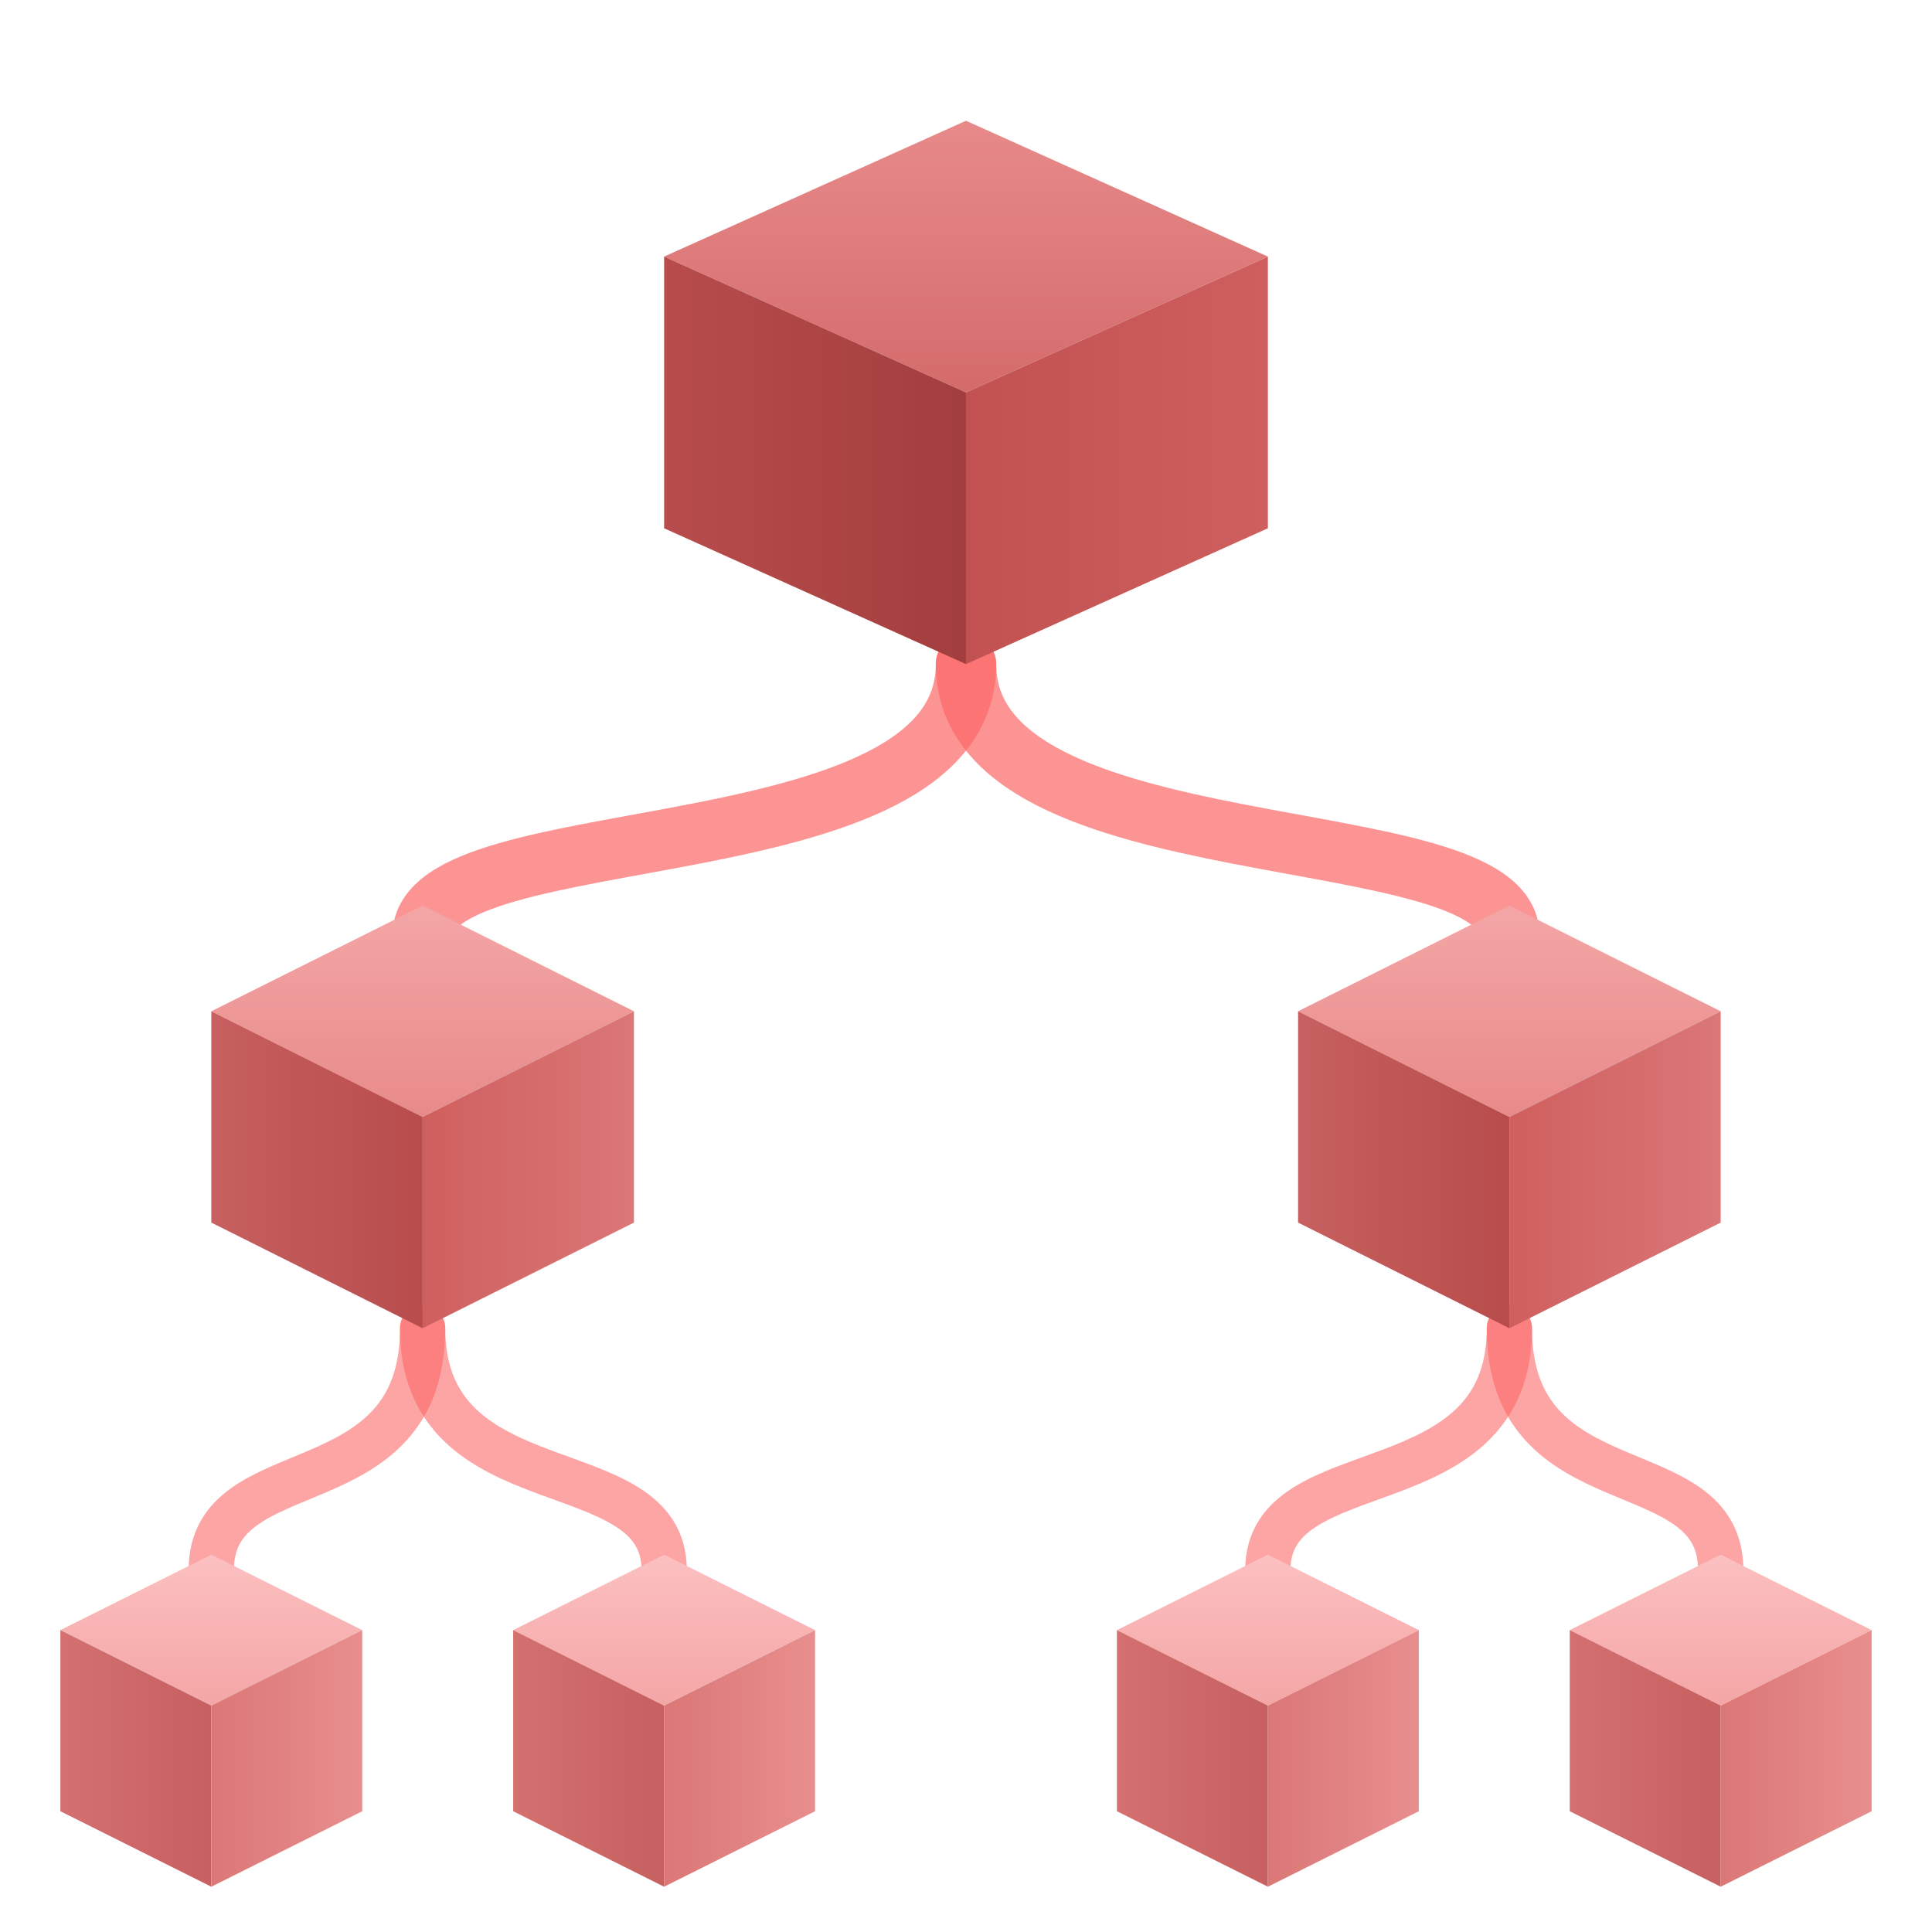
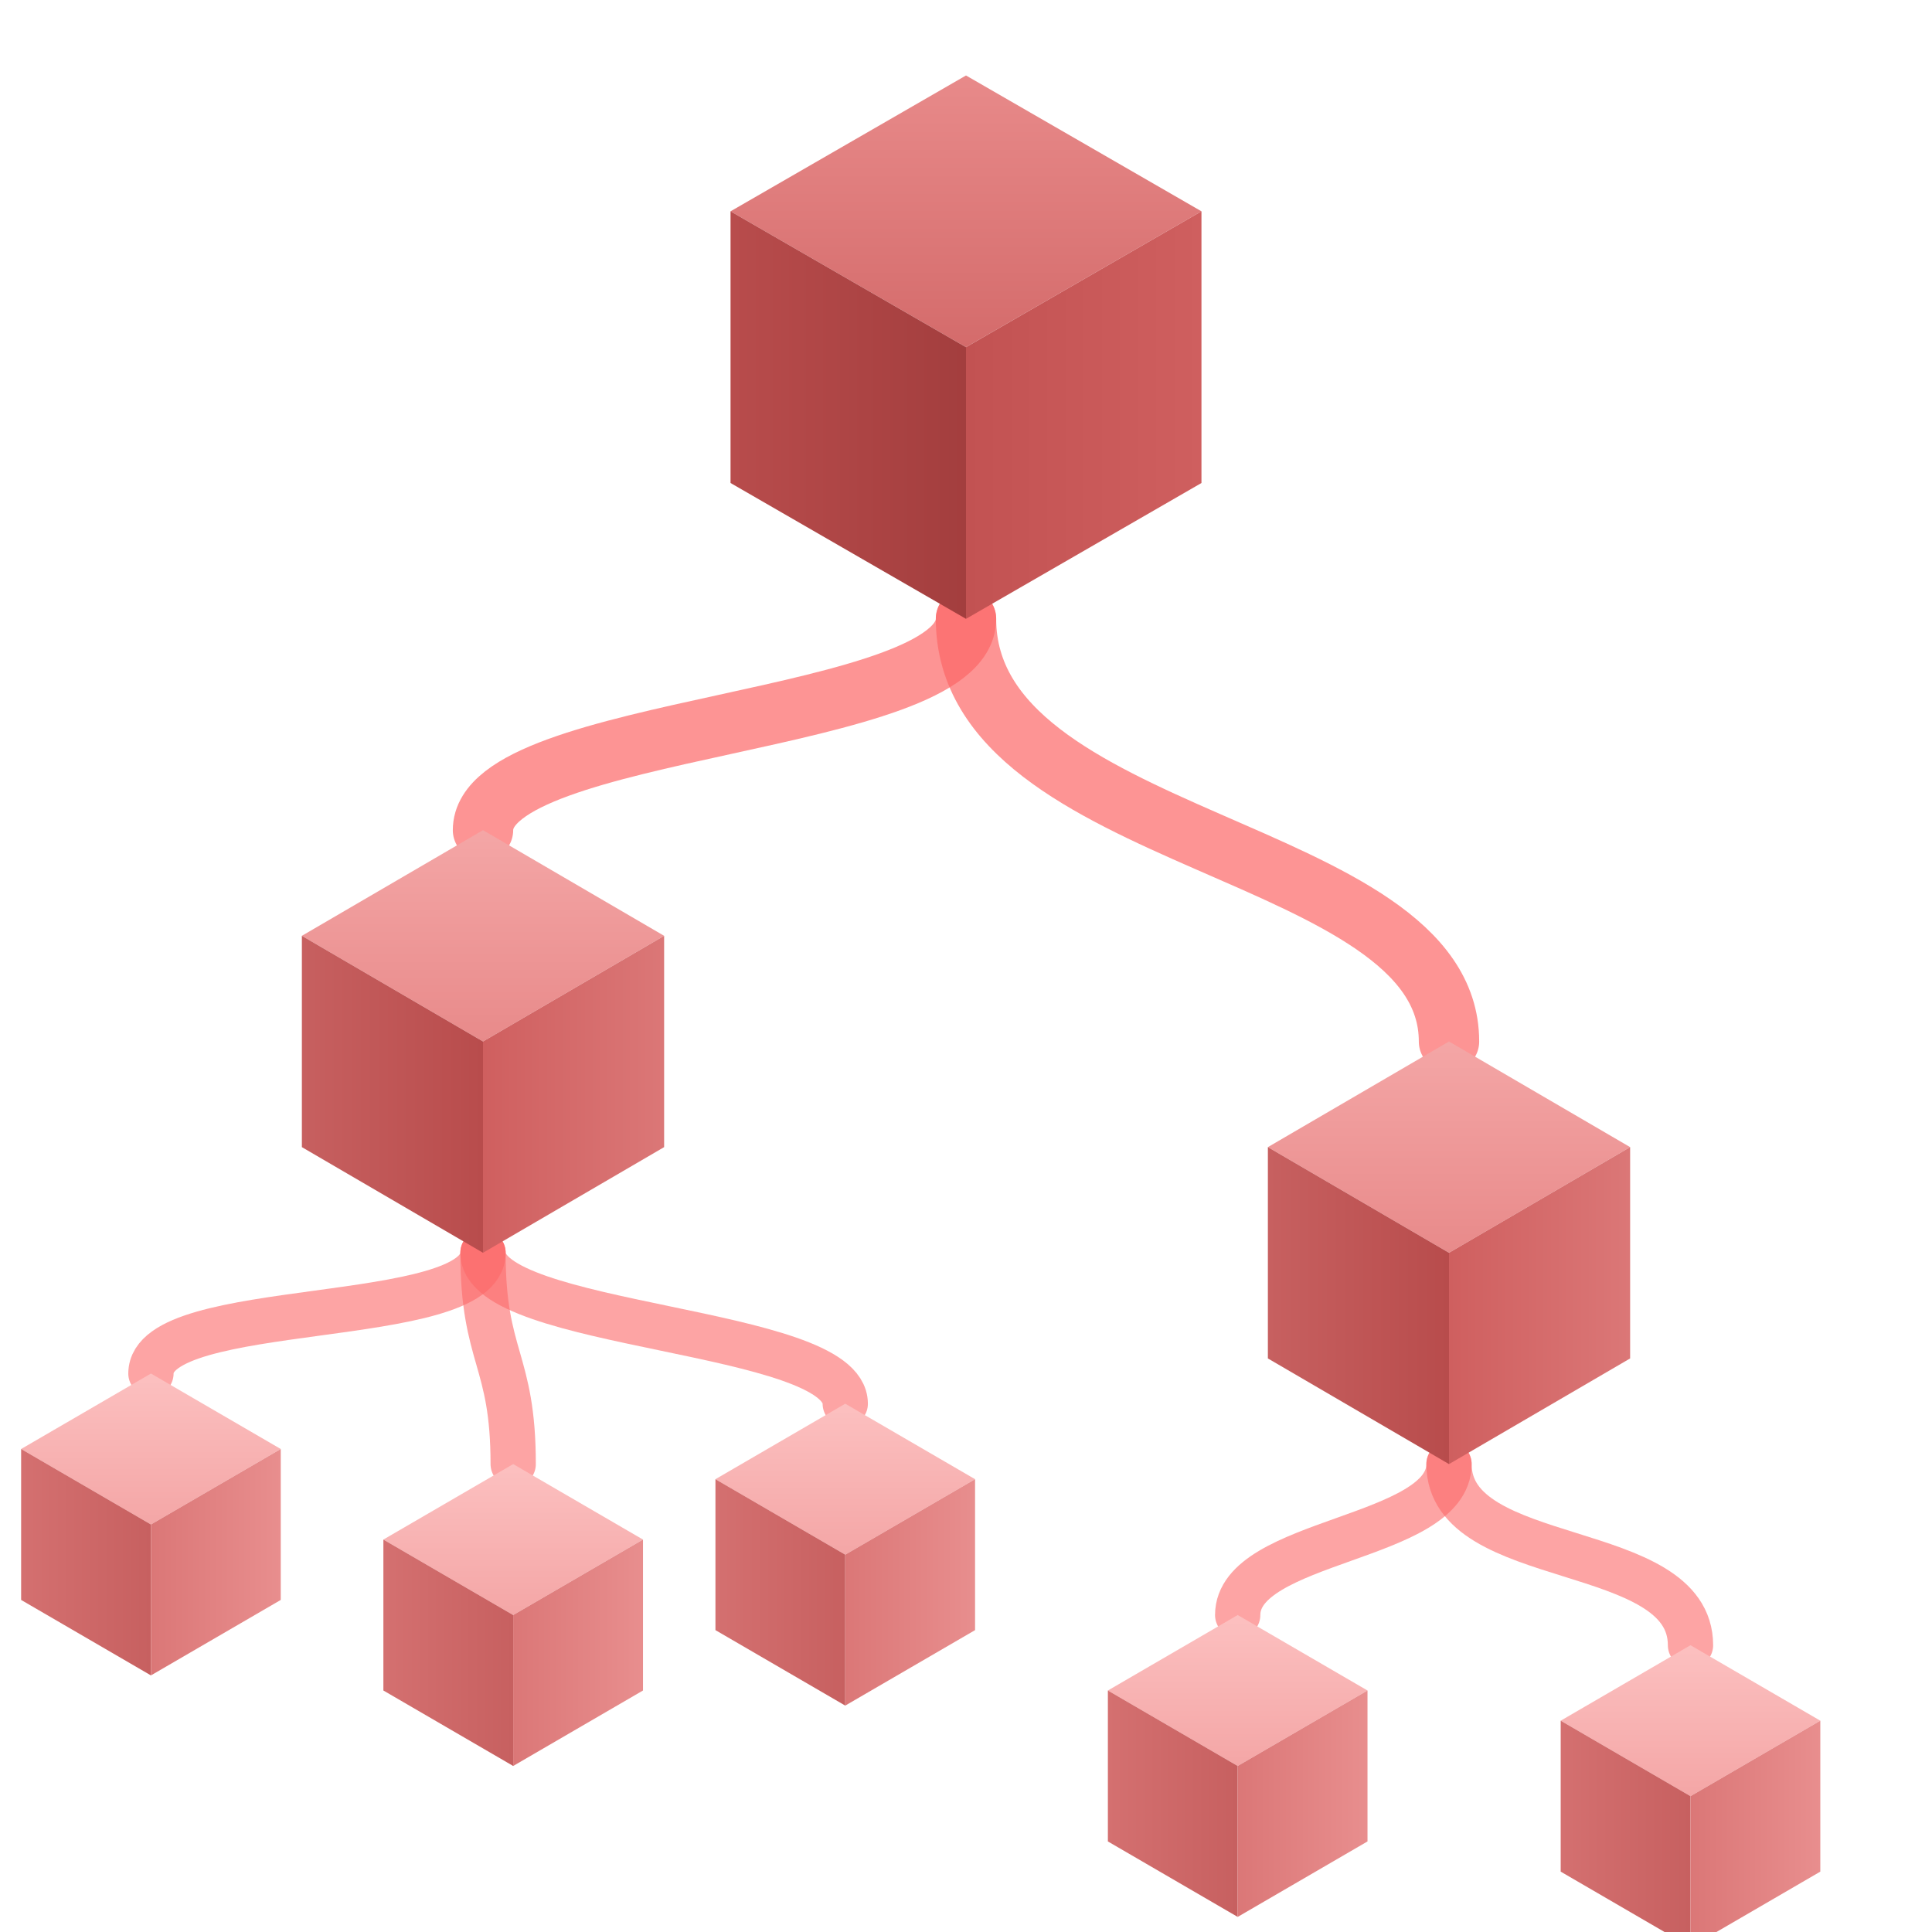
<svg xmlns="http://www.w3.org/2000/svg" viewBox="0 0 64 64" width="64" height="64">
  <defs>
    <linearGradient id="top-lg" x1="0" y1="0" x2="0" y2="1">
      <stop offset="0%" stop-color="#e88a8a" />
      <stop offset="100%" stop-color="#d46b6b" />
    </linearGradient>
    <linearGradient id="left-lg" x1="0" y1="0" x2="1" y2="0">
      <stop offset="0%" stop-color="#b84c4c" />
      <stop offset="100%" stop-color="#a33e3e" />
    </linearGradient>
    <linearGradient id="right-lg" x1="1" y1="0" x2="0" y2="0">
      <stop offset="0%" stop-color="#cf5f5f" />
      <stop offset="100%" stop-color="#c25252" />
    </linearGradient>
    <linearGradient id="top-md" x1="0" y1="0" x2="0" y2="1">
      <stop offset="0%" stop-color="#f4a6a6" />
      <stop offset="100%" stop-color="#e88a8a" />
    </linearGradient>
    <linearGradient id="left-md" x1="0" y1="0" x2="1" y2="0">
      <stop offset="0%" stop-color="#c76060" />
      <stop offset="100%" stop-color="#b84c4c" />
    </linearGradient>
    <linearGradient id="right-md" x1="1" y1="0" x2="0" y2="0">
      <stop offset="0%" stop-color="#db7777" />
      <stop offset="100%" stop-color="#cf5f5f" />
    </linearGradient>
    <linearGradient id="top-sm" x1="0" y1="0" x2="0" y2="1">
      <stop offset="0%" stop-color="#fcc0c0" />
      <stop offset="100%" stop-color="#f4a6a6" />
    </linearGradient>
    <linearGradient id="left-sm" x1="0" y1="0" x2="1" y2="0">
      <stop offset="0%" stop-color="#d47070" />
      <stop offset="100%" stop-color="#c76060" />
    </linearGradient>
    <linearGradient id="right-sm" x1="1" y1="0" x2="0" y2="0">
      <stop offset="0%" stop-color="#e88e8e" />
      <stop offset="100%" stop-color="#db7777" />
    </linearGradient>
  </defs>
-   <path d="M 32 22 C 32 29, 14 27, 14 31" stroke="rgba(252,103,103,0.7)" stroke-width="2" fill="none" stroke-linecap="round" />
-   <path d="M 32 22 C 32 29, 50 27, 50 31" stroke="rgba(252,103,103,0.7)" stroke-width="2" fill="none" stroke-linecap="round" />
-   <path d="M 14 44 C 14 50, 7 48, 7 52" stroke="rgba(252,103,103,0.6)" stroke-width="1.5" fill="none" stroke-linecap="round" />
-   <path d="M 14 44 C 14 50, 22 48, 22 52" stroke="rgba(252,103,103,0.6)" stroke-width="1.5" fill="none" stroke-linecap="round" />
-   <path d="M 50 44 C 50 50, 42 48, 42 52" stroke="rgba(252,103,103,0.6)" stroke-width="1.5" fill="none" stroke-linecap="round" />
-   <path d="M 50 44 C 50 50, 57 48, 57 52" stroke="rgba(252,103,103,0.6)" stroke-width="1.5" fill="none" stroke-linecap="round" />
-   <g transform="translate(32, 11)">
-     <polygon points="0,-7 10,-2.5 0,2 -10,-2.5" fill="url(#top-lg)" />
-     <polygon points="-10,-2.5 0,2 0,11 -10,6.5" fill="url(#left-lg)" />
-     <polygon points="10,-2.5 0,2 0,11 10,6.5" fill="url(#right-lg)" />
+   <path d="M 32 20.5 C 32 24, 16 24, 16 27.5" stroke="rgba(252,103,103,0.7)" stroke-width="2" fill="none" stroke-linecap="round" />
+   <path d="M 32 20.5 C 32 28, 48 28, 48 34.5" stroke="rgba(252,103,103,0.7)" stroke-width="2" fill="none" stroke-linecap="round" />
+   <path d="M 16 41.5 C 16 44, 5 43, 5 45.5" stroke="rgba(252,103,103,0.6)" stroke-width="1.5" fill="none" stroke-linecap="round" />
+   <path d="M 16 41.5 C 16 45, 17 45, 17 48.5" stroke="rgba(252,103,103,0.6)" stroke-width="1.5" fill="none" stroke-linecap="round" />
+   <path d="M 16 41.5 C 16 44, 28 44, 28 46.5" stroke="rgba(252,103,103,0.6)" stroke-width="1.5" fill="none" stroke-linecap="round" />
+   <path d="M 48 48.5 C 48 51, 41 51, 41 53.5" stroke="rgba(252,103,103,0.6)" stroke-width="1.5" fill="none" stroke-linecap="round" />
+   <path d="M 48 48.5 C 48 52, 56 51, 56 54.5" stroke="rgba(252,103,103,0.6)" stroke-width="1.5" fill="none" stroke-linecap="round" />
+   <g transform="translate(32, 7)">
+     <polygon points="0,-4.5 7.8,0 0,4.5 -7.8,0" fill="url(#top-lg)" />
+     <polygon points="-7.8,0 0,4.5 0,13.5 -7.8,9" fill="url(#left-lg)" />
+     <polygon points="7.8,0 0,4.5 0,13.5 7.8,9" fill="url(#right-lg)" />
  </g>
-   <g transform="translate(14, 35)">
-     <polygon points="0,-5 7,-1.5 0,2 -7,-1.5" fill="url(#top-md)" />
-     <polygon points="-7,-1.5 0,2 0,9 -7,5.5" fill="url(#left-md)" />
-     <polygon points="7,-1.5 0,2 0,9 7,5.5" fill="url(#right-md)" />
+   <g transform="translate(16, 31)">
+     <polygon points="0,-3.5 6,0 0,3.5 -6,0" fill="url(#top-md)" />
+     <polygon points="-6,0 0,3.5 0,10.5 -6,7" fill="url(#left-md)" />
+     <polygon points="6,0 0,3.5 0,10.5 6,7" fill="url(#right-md)" />
  </g>
-   <g transform="translate(50, 35)">
-     <polygon points="0,-5 7,-1.5 0,2 -7,-1.5" fill="url(#top-md)" />
-     <polygon points="-7,-1.5 0,2 0,9 -7,5.5" fill="url(#left-md)" />
-     <polygon points="7,-1.5 0,2 0,9 7,5.5" fill="url(#right-md)" />
+   <g transform="translate(48, 38)">
+     <polygon points="0,-3.5 6,0 0,3.5 -6,0" fill="url(#top-md)" />
+     <polygon points="-6,0 0,3.5 0,10.5 -6,7" fill="url(#left-md)" />
+     <polygon points="6,0 0,3.5 0,10.5 6,7" fill="url(#right-md)" />
  </g>
-   <g transform="translate(7, 55)">
-     <polygon points="0,-3.5 5,-1 0,1.5 -5,-1" fill="url(#top-sm)" />
-     <polygon points="-5,-1 0,1.5 0,7.5 -5,5" fill="url(#left-sm)" />
-     <polygon points="5,-1 0,1.5 0,7.5 5,5" fill="url(#right-sm)" />
+   <g transform="translate(5, 48)">
+     <polygon points="0,-2.5 4.3,0 0,2.5 -4.3,0" fill="url(#top-sm)" />
+     <polygon points="-4.3,0 0,2.5 0,7.5 -4.3,5" fill="url(#left-sm)" />
+     <polygon points="4.3,0 0,2.5 0,7.5 4.3,5" fill="url(#right-sm)" />
  </g>
-   <g transform="translate(22, 55)">
-     <polygon points="0,-3.5 5,-1 0,1.5 -5,-1" fill="url(#top-sm)" />
-     <polygon points="-5,-1 0,1.5 0,7.5 -5,5" fill="url(#left-sm)" />
-     <polygon points="5,-1 0,1.5 0,7.5 5,5" fill="url(#right-sm)" />
+   <g transform="translate(17, 51)">
+     <polygon points="0,-2.5 4.3,0 0,2.5 -4.3,0" fill="url(#top-sm)" />
+     <polygon points="-4.3,0 0,2.5 0,7.5 -4.3,5" fill="url(#left-sm)" />
+     <polygon points="4.3,0 0,2.5 0,7.5 4.3,5" fill="url(#right-sm)" />
  </g>
-   <g transform="translate(42, 55)">
-     <polygon points="0,-3.5 5,-1 0,1.5 -5,-1" fill="url(#top-sm)" />
-     <polygon points="-5,-1 0,1.5 0,7.5 -5,5" fill="url(#left-sm)" />
-     <polygon points="5,-1 0,1.5 0,7.5 5,5" fill="url(#right-sm)" />
+   <g transform="translate(28, 49)">
+     <polygon points="0,-2.5 4.3,0 0,2.5 -4.3,0" fill="url(#top-sm)" />
+     <polygon points="-4.3,0 0,2.5 0,7.5 -4.3,5" fill="url(#left-sm)" />
+     <polygon points="4.3,0 0,2.5 0,7.5 4.3,5" fill="url(#right-sm)" />
  </g>
-   <g transform="translate(57, 55)">
-     <polygon points="0,-3.5 5,-1 0,1.5 -5,-1" fill="url(#top-sm)" />
-     <polygon points="-5,-1 0,1.5 0,7.5 -5,5" fill="url(#left-sm)" />
-     <polygon points="5,-1 0,1.5 0,7.5 5,5" fill="url(#right-sm)" />
+   <g transform="translate(41, 56)">
+     <polygon points="0,-2.5 4.3,0 0,2.5 -4.3,0" fill="url(#top-sm)" />
+     <polygon points="-4.3,0 0,2.5 0,7.5 -4.3,5" fill="url(#left-sm)" />
+     <polygon points="4.3,0 0,2.5 0,7.5 4.3,5" fill="url(#right-sm)" />
+   </g>
+   <g transform="translate(56, 57)">
+     <polygon points="0,-2.5 4.3,0 0,2.5 -4.3,0" fill="url(#top-sm)" />
+     <polygon points="-4.3,0 0,2.5 0,7.5 -4.3,5" fill="url(#left-sm)" />
+     <polygon points="4.3,0 0,2.5 0,7.5 4.3,5" fill="url(#right-sm)" />
  </g>
</svg>
